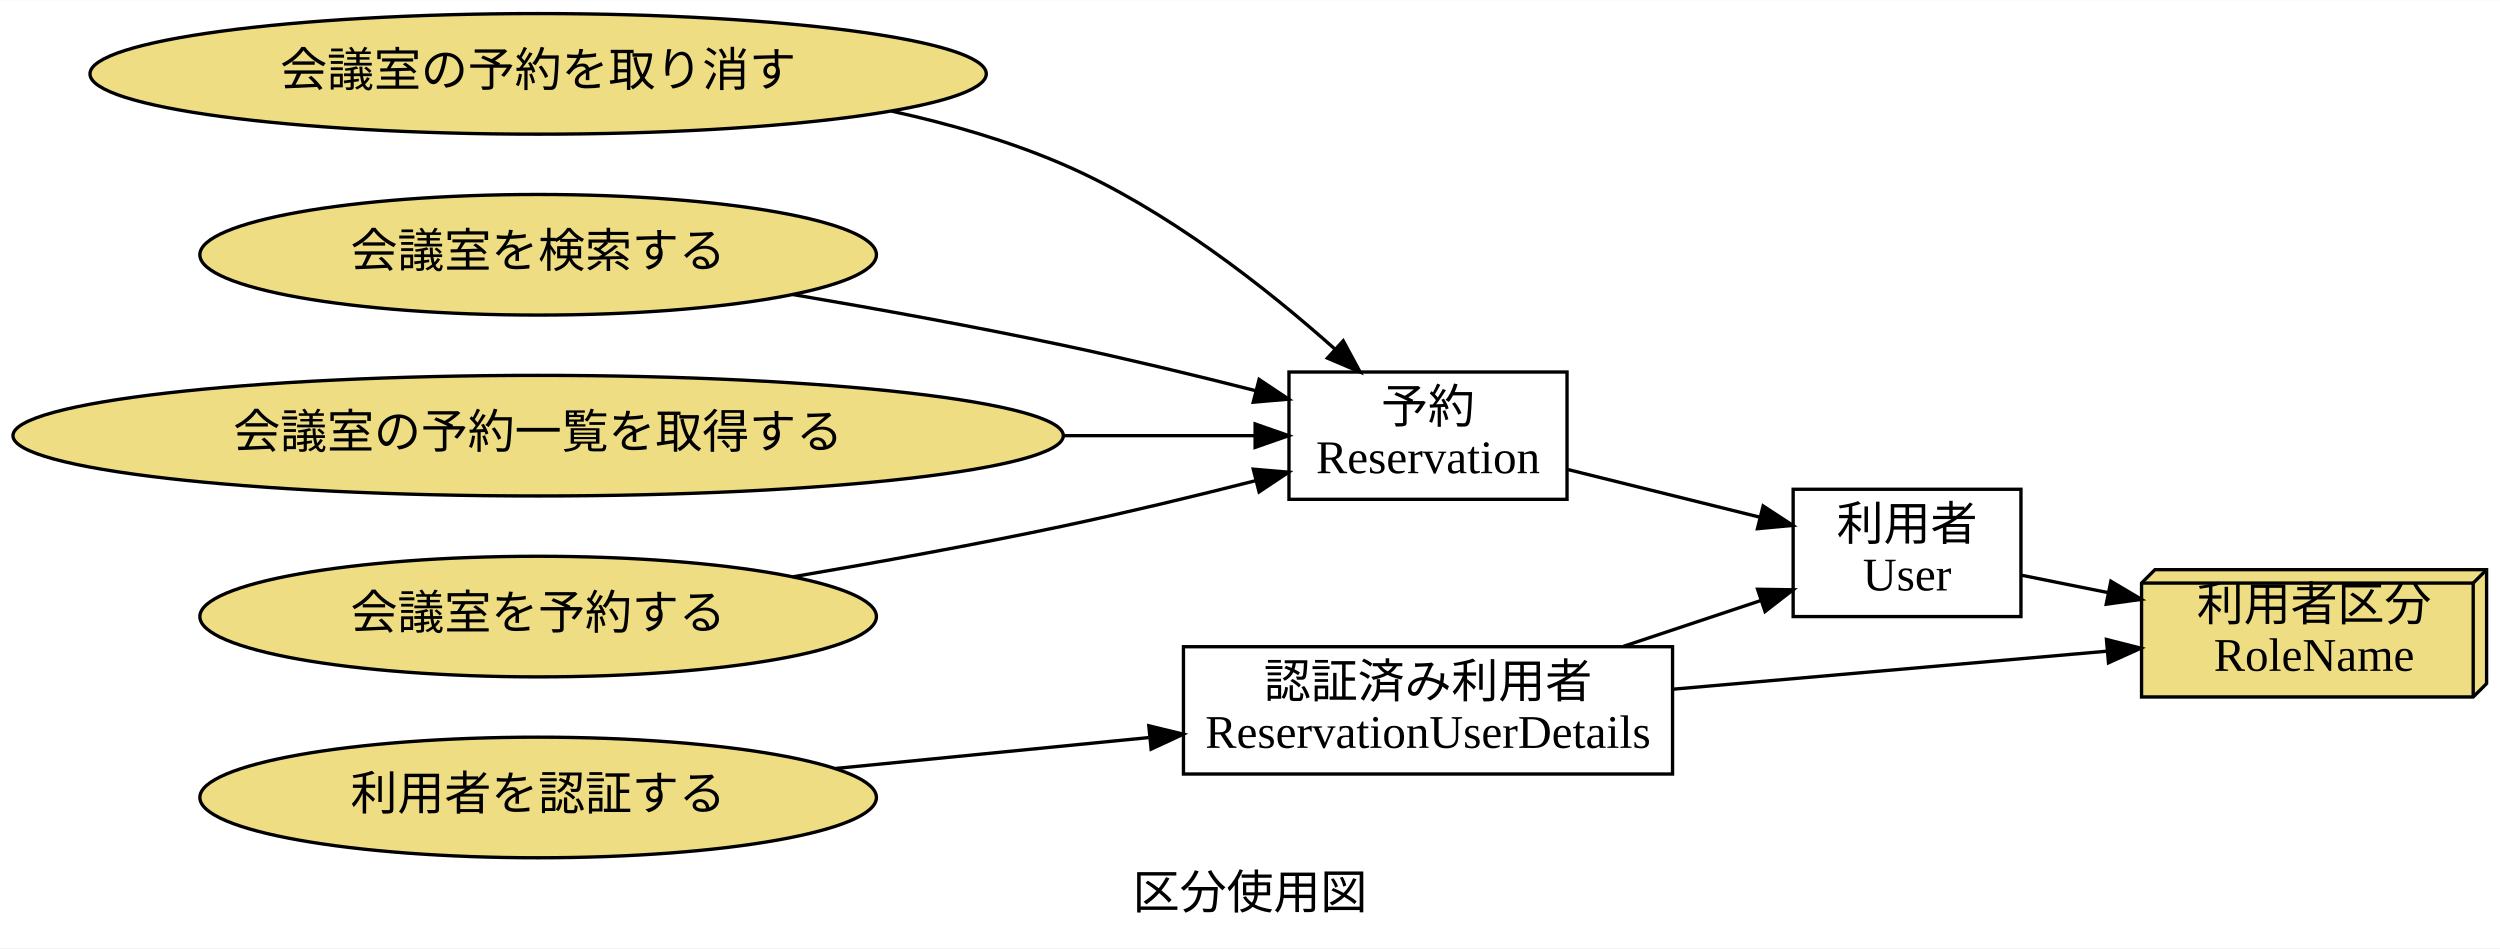
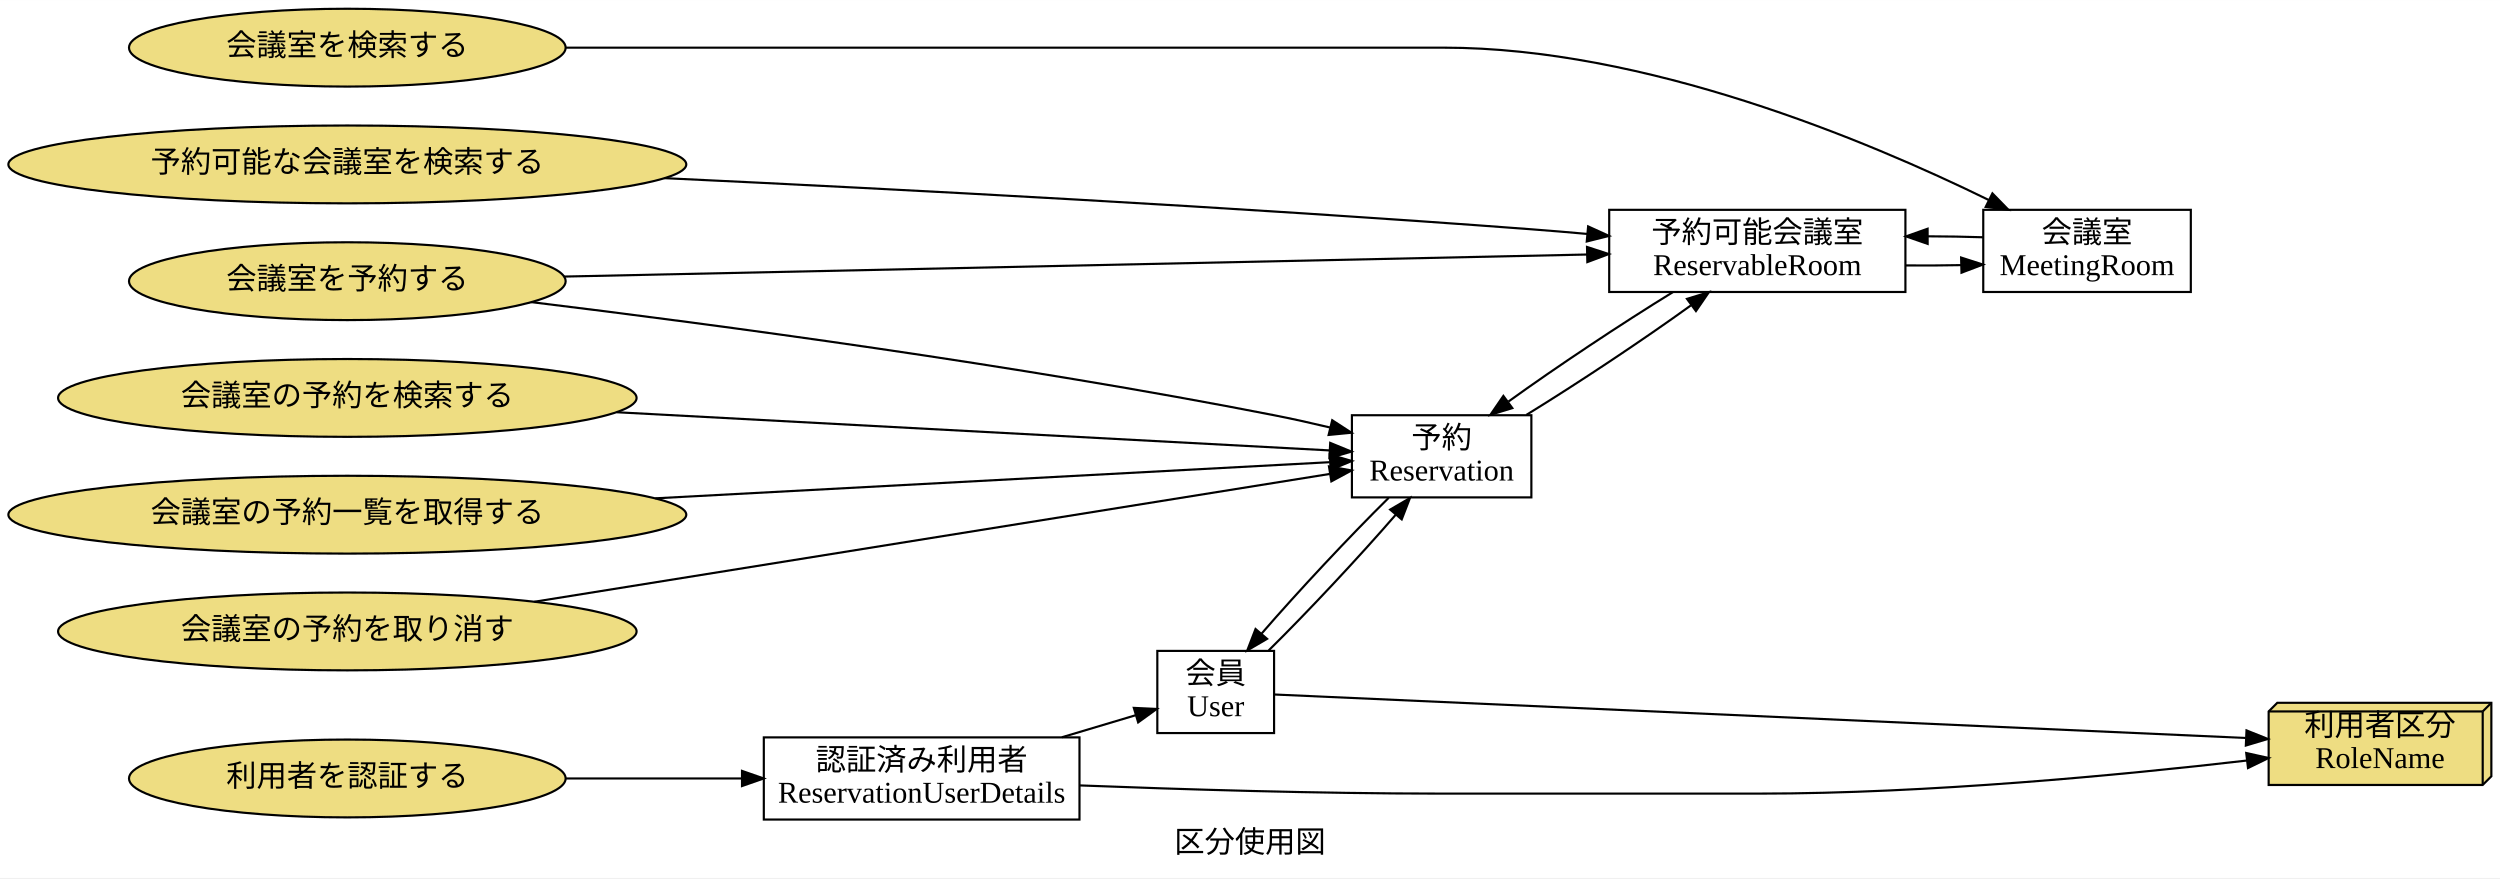
- <svg xmlns="http://www.w3.org/2000/svg" xmlns:xlink="http://www.w3.org/1999/xlink" width="746pt" height="283pt" viewBox="0.00 0.00 746.27 283.00">
-   <g id="graph0" class="graph" transform="scale(1 1) rotate(0) translate(4 279)">
-     <polygon fill="white" stroke="transparent" points="-4,4 -4,-279 742.27,-279 742.27,4 -4,4" />
-     <text text-anchor="middle" x="369.14" y="-7.8" font-family="Times New Roman,serif" font-size="14.00">区分使用図
+ <svg xmlns="http://www.w3.org/2000/svg" xmlns:xlink="http://www.w3.org/1999/xlink" width="1156pt" height="406pt" viewBox="0.00 0.00 1156.27 406.00">
+   <g id="graph0" class="graph" transform="scale(1 1) rotate(0) translate(4 402)">
+     <polygon fill="white" stroke="transparent" points="-4,4 -4,-402 1152.27,-402 1152.27,4 -4,4" />
+     <text text-anchor="middle" x="574.14" y="-7.8" font-family="Times New Roman,serif" font-size="14.00">区分使用図
        </text>
    <g id="node1" class="node">
-       <polygon fill="#eedd82" stroke="black" points="738.27,-109 639.27,-109 635.27,-105 635.27,-71 734.27,-71 738.27,-75 738.27,-109" />
-       <polyline fill="none" stroke="black" points="734.27,-105 635.27,-105 " />
-       <polyline fill="none" stroke="black" points="734.27,-105 734.27,-71 " />
-       <polyline fill="none" stroke="black" points="734.27,-105 738.27,-109 " />
-       <text text-anchor="middle" x="686.77" y="-93.8" font-family="Times New Roman,serif" font-size="14.00">
+       <polygon fill="#eedd82" stroke="black" points="1148.27,-77 1049.27,-77 1045.27,-73 1045.27,-39 1144.27,-39 1148.27,-43 1148.27,-77" />
+       <polyline fill="none" stroke="black" points="1144.27,-73 1045.27,-73 " />
+       <polyline fill="none" stroke="black" points="1144.27,-73 1144.27,-39 " />
+       <polyline fill="none" stroke="black" points="1144.27,-73 1148.27,-77 " />
+       <text text-anchor="middle" x="1096.77" y="-61.8" font-family="Times New Roman,serif" font-size="14.00">
                利用者区分
            </text>
-       <text text-anchor="middle" x="686.77" y="-78.8" font-family="Times New Roman,serif" font-size="14.00">
+       <text text-anchor="middle" x="1096.77" y="-46.8" font-family="Times New Roman,serif" font-size="14.00">
                RoleName
            </text>
    </g>
    <g id="node2" class="node">
      <g id="a_node2">
        <a xlink:href="https://github.com/k2works/application_programing_excercise_2022/tree/take13/src/main/java/mrs/application/service/reservation/ReservationService.java" xlink:title="ReservationService.cancel(Reservation)">
-           <ellipse fill="#eedd82" stroke="black" cx="156.64" cy="-257" rx="133.78" ry="18" />
-           <text text-anchor="middle" x="156.64" y="-253.3" font-family="Times New Roman,serif" font-size="14.00">会議室の予約を取り消す
+           <ellipse fill="#eedd82" stroke="black" cx="156.64" cy="-110" rx="133.78" ry="18" />
+           <text text-anchor="middle" x="156.64" y="-106.3" font-family="Times New Roman,serif" font-size="14.00">会議室の予約を取り消す
                    </text>
        </a>
      </g>
    </g>
-     <g id="node7" class="node">
-       <polygon fill="white" stroke="black" points="463.77,-168 380.77,-168 380.77,-130 463.77,-130 463.77,-168" />
-       <text text-anchor="middle" x="422.27" y="-152.8" font-family="Times New Roman,serif" font-size="14.00">予約
+     <g id="node9" class="node">
+       <polygon fill="white" stroke="black" points="704.27,-210 621.27,-210 621.27,-172 704.27,-172 704.27,-210" />
+       <text text-anchor="middle" x="662.77" y="-194.8" font-family="Times New Roman,serif" font-size="14.00">予約
            </text>
-       <text text-anchor="middle" x="422.27" y="-137.8" font-family="Times New Roman,serif" font-size="14.00">
+       <text text-anchor="middle" x="662.77" y="-179.8" font-family="Times New Roman,serif" font-size="14.00">
                Reservation
            </text>
    </g>
-     <g id="edge5" class="edge">
-       <path fill="none" stroke="black" d="M262.18,-245.87C279.65,-242.04 297.29,-236.9 313.27,-230 343.99,-216.74 374.03,-193.07 394.6,-174.74" />
-       <polygon fill="black" stroke="black" points="396.96,-177.32 402,-168 392.25,-172.15 396.96,-177.32" />
+     <g id="edge10" class="edge">
+       <path fill="none" stroke="black" d="M243.16,-123.74C348.71,-140.7 524.78,-168.99 611.02,-182.85" />
+       <polygon fill="black" stroke="black" points="610.66,-186.33 621.09,-184.46 611.77,-179.42 610.66,-186.33" />
    </g>
    <g id="node3" class="node">
      <g id="a_node3">
        <a xlink:href="https://github.com/k2works/application_programing_excercise_2022/tree/take13/src/main/java/mrs/application/service/reservation/ReservationService.java" xlink:title="ReservationService.findOne(Integer)">
-           <ellipse fill="#eedd82" stroke="black" cx="156.64" cy="-203" rx="100.98" ry="18" />
-           <text text-anchor="middle" x="156.64" y="-199.3" font-family="Times New Roman,serif" font-size="14.00">会議室を検索する
+           <ellipse fill="#eedd82" stroke="black" cx="156.64" cy="-218" rx="133.78" ry="18" />
+           <text text-anchor="middle" x="156.64" y="-214.3" font-family="Times New Roman,serif" font-size="14.00">会議室の予約を検索する
                    </text>
        </a>
      </g>
    </g>
-     <g id="edge6" class="edge">
-       <path fill="none" stroke="black" d="M232.66,-191.13C258.3,-186.77 287.11,-181.53 313.27,-176 332.18,-172 352.79,-167.01 370.89,-162.41" />
-       <polygon fill="black" stroke="black" points="371.85,-165.78 380.66,-159.9 370.11,-159 371.85,-165.78" />
+     <g id="edge11" class="edge">
+       <path fill="none" stroke="black" d="M281.28,-211.38C387.09,-205.71 534.08,-197.84 610.7,-193.74" />
+       <polygon fill="black" stroke="black" points="611.23,-197.21 621.03,-193.18 610.86,-190.22 611.23,-197.21" />
    </g>
    <g id="node4" class="node">
      <g id="a_node4">
        <a xlink:href="https://github.com/k2works/application_programing_excercise_2022/tree/take13/src/main/java/mrs/application/service/reservation/ReservationService.java" xlink:title="ReservationService.findReservations(ReservableRoomId)">
-           <ellipse fill="#eedd82" stroke="black" cx="156.64" cy="-149" rx="156.77" ry="18" />
-           <text text-anchor="middle" x="156.64" y="-145.3" font-family="Times New Roman,serif" font-size="14.00">会議室の予約一覧を取得する
+           <ellipse fill="#eedd82" stroke="black" cx="156.64" cy="-164" rx="156.77" ry="18" />
+           <text text-anchor="middle" x="156.64" y="-160.3" font-family="Times New Roman,serif" font-size="14.00">会議室の予約一覧を取得する
                    </text>
        </a>
      </g>
    </g>
-     <g id="edge7" class="edge">
-       <path fill="none" stroke="black" d="M313.28,-149C333.87,-149 353.65,-149 370.54,-149" />
-       <polygon fill="black" stroke="black" points="370.66,-152.5 380.66,-149 370.66,-145.5 370.66,-152.5" />
+     <g id="edge12" class="edge">
+       <path fill="none" stroke="black" d="M299.07,-171.57C403.18,-177.15 538.69,-184.41 611.02,-188.28" />
+       <polygon fill="black" stroke="black" points="611.05,-191.79 621.22,-188.83 611.43,-184.8 611.05,-191.79" />
    </g>
    <g id="node5" class="node">
      <g id="a_node5">
        <a xlink:href="https://github.com/k2works/application_programing_excercise_2022/tree/take13/src/main/java/mrs/application/service/reservation/ReservationService.java" xlink:title="ReservationService.reserve(Reservation)">
-           <ellipse fill="#eedd82" stroke="black" cx="156.64" cy="-95" rx="100.98" ry="18" />
-           <text text-anchor="middle" x="156.64" y="-91.3" font-family="Times New Roman,serif" font-size="14.00">会議室を予約する
+           <ellipse fill="#eedd82" stroke="black" cx="156.64" cy="-272" rx="100.98" ry="18" />
+           <text text-anchor="middle" x="156.64" y="-268.3" font-family="Times New Roman,serif" font-size="14.00">会議室を予約する
                    </text>
        </a>
      </g>
    </g>
-     <g id="edge8" class="edge">
-       <path fill="none" stroke="black" d="M232.66,-106.87C258.3,-111.23 287.11,-116.47 313.27,-122 332.18,-126 352.79,-130.99 370.89,-135.59" />
-       <polygon fill="black" stroke="black" points="370.11,-139 380.66,-138.1 371.85,-132.22 370.11,-139" />
+     <g id="edge13" class="edge">
+       <path fill="none" stroke="black" d="M241.63,-262.33C328.17,-251.78 466.75,-233.25 585.27,-210 593.67,-208.35 602.53,-206.38 611.12,-204.33" />
+       <polygon fill="black" stroke="black" points="612.16,-207.68 621.05,-201.91 610.5,-200.88 612.16,-207.68" />
+     </g>
+     <g id="node11" class="node">
+       <polygon fill="white" stroke="black" points="877.27,-305 740.27,-305 740.27,-267 877.27,-267 877.27,-305" />
+       <text text-anchor="middle" x="808.77" y="-289.8" font-family="Times New Roman,serif" font-size="14.00">
+                 予約可能会議室
+             </text>
+       <text text-anchor="middle" x="808.77" y="-274.8" font-family="Times New Roman,serif" font-size="14.00">
+                 ReservableRoom
+             </text>
+     </g>
+     <g id="edge14" class="edge">
+       <path fill="none" stroke="black" d="M256.73,-274.13C386.6,-276.93 611.71,-281.78 730.01,-284.33" />
+       <polygon fill="black" stroke="black" points="730.01,-287.83 740.08,-284.54 730.16,-280.83 730.01,-287.83" />
    </g>
    <g id="node6" class="node">
      <g id="a_node6">
-         <a xlink:href="https://github.com/k2works/application_programing_excercise_2022/tree/take13/src/main/java/mrs/application/service/user/ReservationUserDetailsService.java" xlink:title="ReservationUserDetailsService.loadUserByUsername(String)">
-           <ellipse fill="#eedd82" stroke="black" cx="156.64" cy="-41" rx="100.98" ry="18" />
-           <text text-anchor="middle" x="156.64" y="-37.3" font-family="Times New Roman,serif" font-size="14.00">利用者を認証する
+         <a xlink:href="https://github.com/k2works/application_programing_excercise_2022/tree/take13/src/main/java/mrs/application/service/room/RoomService.java" xlink:title="RoomService.findMeetingRoom(Integer)">
+           <ellipse fill="#eedd82" stroke="black" cx="156.64" cy="-380" rx="100.98" ry="18" />
+           <text text-anchor="middle" x="156.64" y="-376.3" font-family="Times New Roman,serif" font-size="14.00">会議室を検索する
                    </text>
        </a>
      </g>
    </g>
+     <g id="node10" class="node">
+       <polygon fill="white" stroke="black" points="1009.27,-305 913.27,-305 913.27,-267 1009.27,-267 1009.27,-305" />
+       <text text-anchor="middle" x="961.27" y="-289.8" font-family="Times New Roman,serif" font-size="14.00">会議室
+             </text>
+       <text text-anchor="middle" x="961.27" y="-274.8" font-family="Times New Roman,serif" font-size="14.00">
+                 MeetingRoom
+             </text>
+     </g>
+     <g id="edge15" class="edge">
+       <path fill="none" stroke="black" d="M257.41,-380C338.25,-380 455.11,-380 557.27,-380 557.27,-380 557.27,-380 663.77,-380 756.87,-380 859.05,-337.37 915.85,-309.52" />
+       <polygon fill="black" stroke="black" points="917.51,-312.61 924.91,-305.02 914.39,-306.34 917.51,-312.61" />
+     </g>
+     <g id="node7" class="node">
+       <g id="a_node7">
+         <a xlink:href="https://github.com/k2works/application_programing_excercise_2022/tree/take13/src/main/java/mrs/application/service/room/RoomService.java" xlink:title="RoomService.findReservableRooms(LocalDate)">
+           <ellipse fill="#eedd82" stroke="black" cx="156.64" cy="-326" rx="156.77" ry="18" />
+           <text text-anchor="middle" x="156.64" y="-322.3" font-family="Times New Roman,serif" font-size="14.00">予約可能な会議室を検索する
+                     </text>
+         </a>
+       </g>
+     </g>
+     <g id="edge16" class="edge">
+       <path fill="none" stroke="black" d="M303.33,-319.65C413.52,-314.45 568.51,-306.28 704.27,-296 712.62,-295.37 721.33,-294.64 730.01,-293.86" />
+       <polygon fill="black" stroke="black" points="730.52,-297.33 740.16,-292.94 729.89,-290.36 730.52,-297.33" />
+     </g>
    <g id="node8" class="node">
-       <polygon fill="white" stroke="black" points="495.27,-86 349.27,-86 349.27,-48 495.27,-48 495.27,-86" />
-       <text text-anchor="middle" x="422.27" y="-70.8" font-family="Times New Roman,serif" font-size="14.00">
+       <g id="a_node8">
+         <a xlink:href="https://github.com/k2works/application_programing_excercise_2022/tree/take13/src/main/java/mrs/application/service/user/UserService.java" xlink:title="UserService.loadUserByUsername(String)">
+           <ellipse fill="#eedd82" stroke="black" cx="156.64" cy="-42" rx="100.98" ry="18" />
+           <text text-anchor="middle" x="156.64" y="-38.3" font-family="Times New Roman,serif" font-size="14.00">利用者を認証する
+                     </text>
+         </a>
+       </g>
+     </g>
+     <g id="node12" class="node">
+       <polygon fill="white" stroke="black" points="495.27,-61 349.27,-61 349.27,-23 495.27,-23 495.27,-61" />
+       <text text-anchor="middle" x="422.27" y="-45.8" font-family="Times New Roman,serif" font-size="14.00">
                認証済み利用者
            </text>
-       <text text-anchor="middle" x="422.27" y="-55.8" font-family="Times New Roman,serif" font-size="14.00">
+       <text text-anchor="middle" x="422.27" y="-30.8" font-family="Times New Roman,serif" font-size="14.00">
                ReservationUserDetails
            </text>
    </g>
-     <g id="edge9" class="edge">
-       <path fill="none" stroke="black" d="M245.42,-49.66C275.57,-52.63 309.19,-55.95 338.89,-58.88" />
-       <polygon fill="black" stroke="black" points="338.93,-62.4 349.22,-59.89 339.62,-55.43 338.93,-62.4" />
+     <g id="edge17" class="edge">
+       <path fill="none" stroke="black" d="M257.68,-42C284.56,-42 313.31,-42 339.09,-42" />
+       <polygon fill="black" stroke="black" points="339.19,-45.5 349.19,-42 339.19,-38.5 339.19,-45.5" />
    </g>
-     <g id="node9" class="node">
-       <polygon fill="white" stroke="black" points="599.27,-133 531.27,-133 531.27,-95 599.27,-95 599.27,-133" />
-       <text text-anchor="middle" x="565.27" y="-117.8" font-family="Times New Roman,serif" font-size="14.00">利用者
+     <g id="edge5" class="edge">
+       <path fill="none" stroke="black" d="M701.98,-210.17C725.82,-224.81 756.04,-244.9 778.07,-260.82" />
+       <polygon fill="black" stroke="black" points="776.24,-263.82 786.38,-266.92 780.39,-258.18 776.24,-263.82" />
+     </g>
+     <g id="node13" class="node">
+       <polygon fill="white" stroke="black" points="585.27,-101 531.27,-101 531.27,-63 585.27,-63 585.27,-101" />
+       <text text-anchor="middle" x="558.27" y="-85.8" font-family="Times New Roman,serif" font-size="14.00">会員
            </text>
-       <text text-anchor="middle" x="565.27" y="-102.8" font-family="Times New Roman,serif" font-size="14.00">
-                 User
+       <text text-anchor="middle" x="558.27" y="-70.8" font-family="Times New Roman,serif" font-size="14.00">User
            </text>
    </g>
+     <g id="edge8" class="edge">
+       <path fill="none" stroke="black" d="M638.28,-171.79C620.49,-154.27 596.33,-128.47 579.42,-108.92" />
+       <polygon fill="black" stroke="black" points="582.03,-106.58 572.88,-101.23 576.7,-111.12 582.03,-106.58" />
+     </g>
    <g id="edge2" class="edge">
-       <path fill="none" stroke="black" d="M464.06,-138.88C482.03,-134.41 503.17,-129.17 521.39,-124.65" />
-       <polygon fill="black" stroke="black" points="522.3,-128.02 531.17,-122.22 520.62,-121.23 522.3,-128.02" />
+       <path fill="none" stroke="black" d="M913.11,-292.31C905,-292.58 896.38,-292.72 887.71,-292.75" />
+       <polygon fill="black" stroke="black" points="887.55,-289.25 877.54,-292.72 887.53,-296.25 887.55,-289.25" />
+     </g>
+     <g id="edge9" class="edge">
+       <path fill="none" stroke="black" d="M769.81,-266.99C746.01,-252.37 715.76,-232.27 693.66,-216.32" />
+       <polygon fill="black" stroke="black" points="695.46,-213.3 685.33,-210.2 691.32,-218.94 695.46,-213.3" />
+     </g>
+     <g id="edge7" class="edge">
+       <path fill="none" stroke="black" d="M877.54,-279.28C886.08,-279.21 894.75,-279.26 903.11,-279.43" />
+       <polygon fill="black" stroke="black" points="903.03,-282.93 913.11,-279.69 903.21,-275.93 903.03,-282.93" />
+     </g>
+     <g id="edge6" class="edge">
+       <path fill="none" stroke="black" d="M495.53,-38.78C542.82,-36.94 605.95,-35 661.77,-35 661.77,-35 661.77,-35 809.77,-35 887.78,-35 977.37,-43.61 1035.18,-50.29" />
+       <polygon fill="black" stroke="black" points="1034.9,-53.78 1045.24,-51.47 1035.72,-46.83 1034.9,-53.78" />
+     </g>
+     <g id="edge3" class="edge">
+       <path fill="none" stroke="black" d="M487.13,-61.06C498.88,-64.57 510.76,-68.12 521.32,-71.27" />
+       <polygon fill="black" stroke="black" points="520.4,-74.65 530.99,-74.15 522.41,-67.94 520.4,-74.65" />
+     </g>
+     <g id="edge1" class="edge">
+       <path fill="none" stroke="black" d="M585.51,-80.83C667.1,-77.18 917.82,-65.96 1034.66,-60.73" />
+       <polygon fill="black" stroke="black" points="1035.03,-64.22 1044.87,-60.28 1034.72,-57.23 1035.03,-64.22" />
    </g>
    <g id="edge4" class="edge">
-       <path fill="none" stroke="black" d="M495.35,-73.32C536.03,-76.88 586.31,-81.29 624.98,-84.67" />
-       <polygon fill="black" stroke="black" points="624.79,-88.17 635.06,-85.56 625.4,-81.2 624.79,-88.17" />
-     </g>
-     <g id="edge3" class="edge">
-       <path fill="none" stroke="black" d="M480.62,-86.12C494.35,-90.69 508.77,-95.5 521.7,-99.81" />
-       <polygon fill="black" stroke="black" points="520.66,-103.15 531.26,-103 522.88,-96.51 520.66,-103.15" />
-     </g>
-     <g id="edge1" class="edge">
-       <path fill="none" stroke="black" d="M599.56,-107.31C607.59,-105.7 616.41,-103.93 625.26,-102.15" />
-       <polygon fill="black" stroke="black" points="626.11,-105.55 635.22,-100.15 624.73,-98.69 626.11,-105.55" />
+       <path fill="none" stroke="black" d="M582.79,-101.23C600.55,-118.74 624.68,-144.49 641.58,-164.03" />
+       <polygon fill="black" stroke="black" points="638.97,-166.36 648.12,-171.71 644.3,-161.83 638.97,-166.36" />
    </g>
  </g>
</svg>
